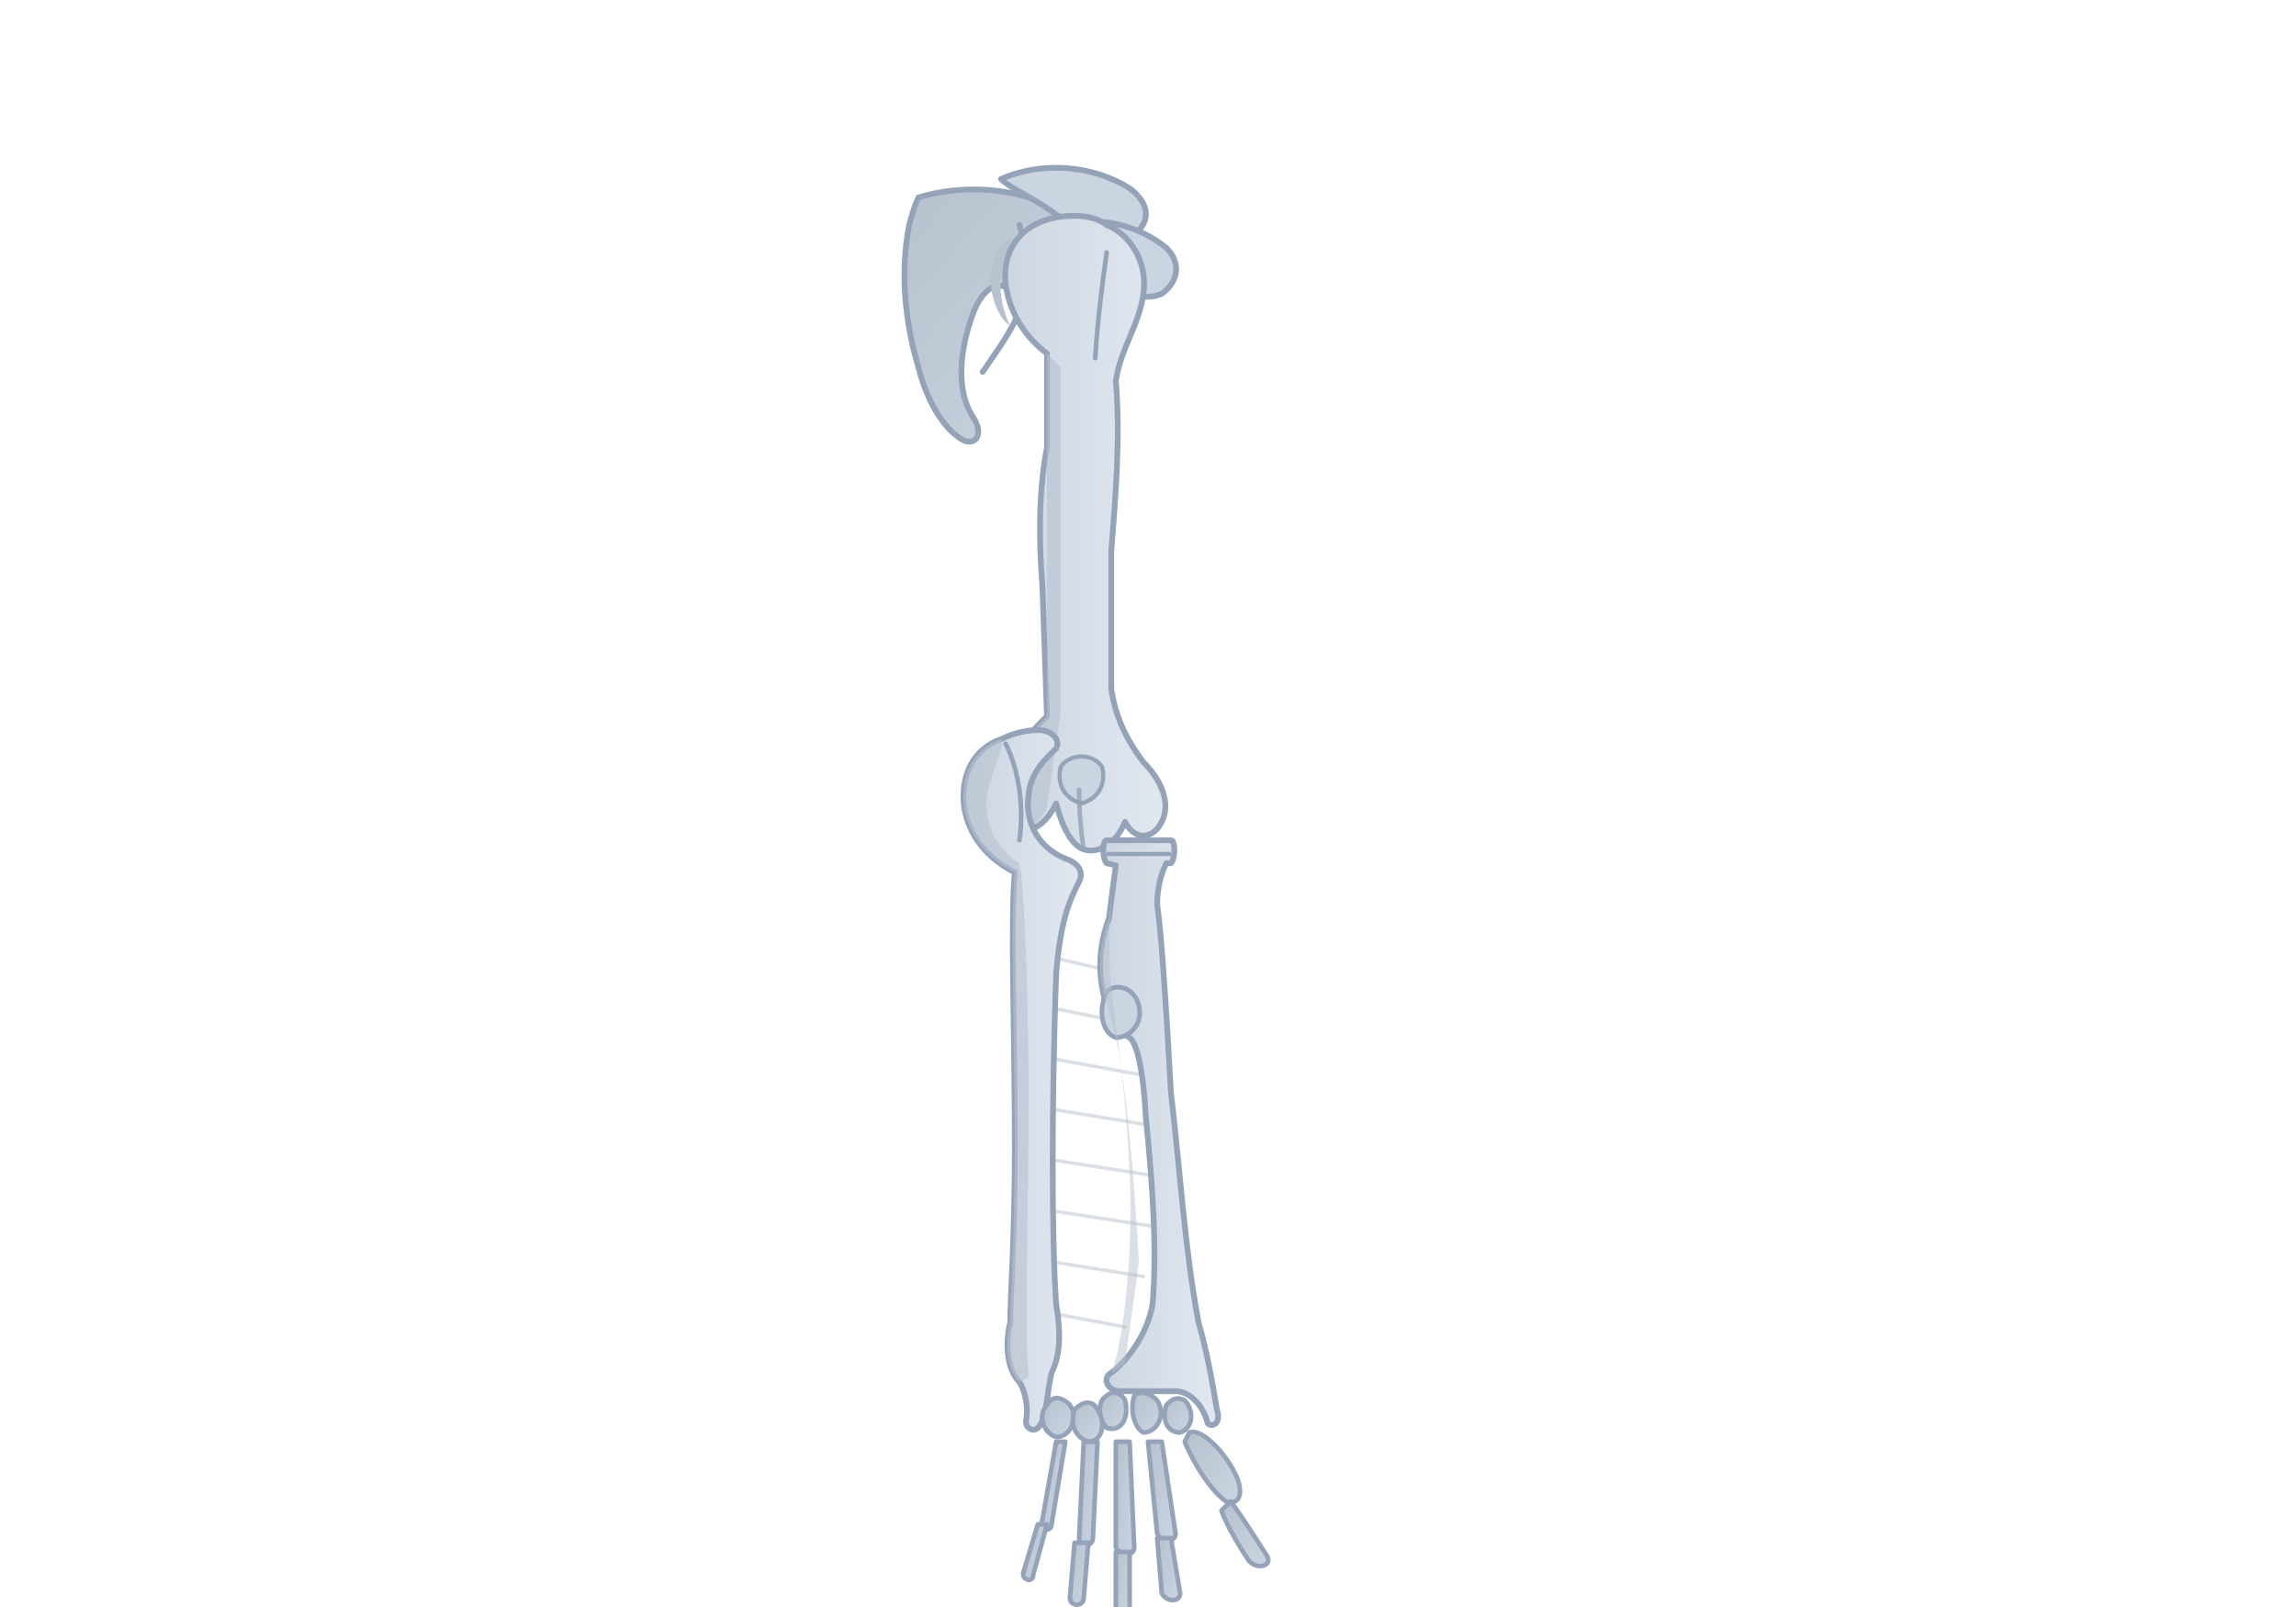
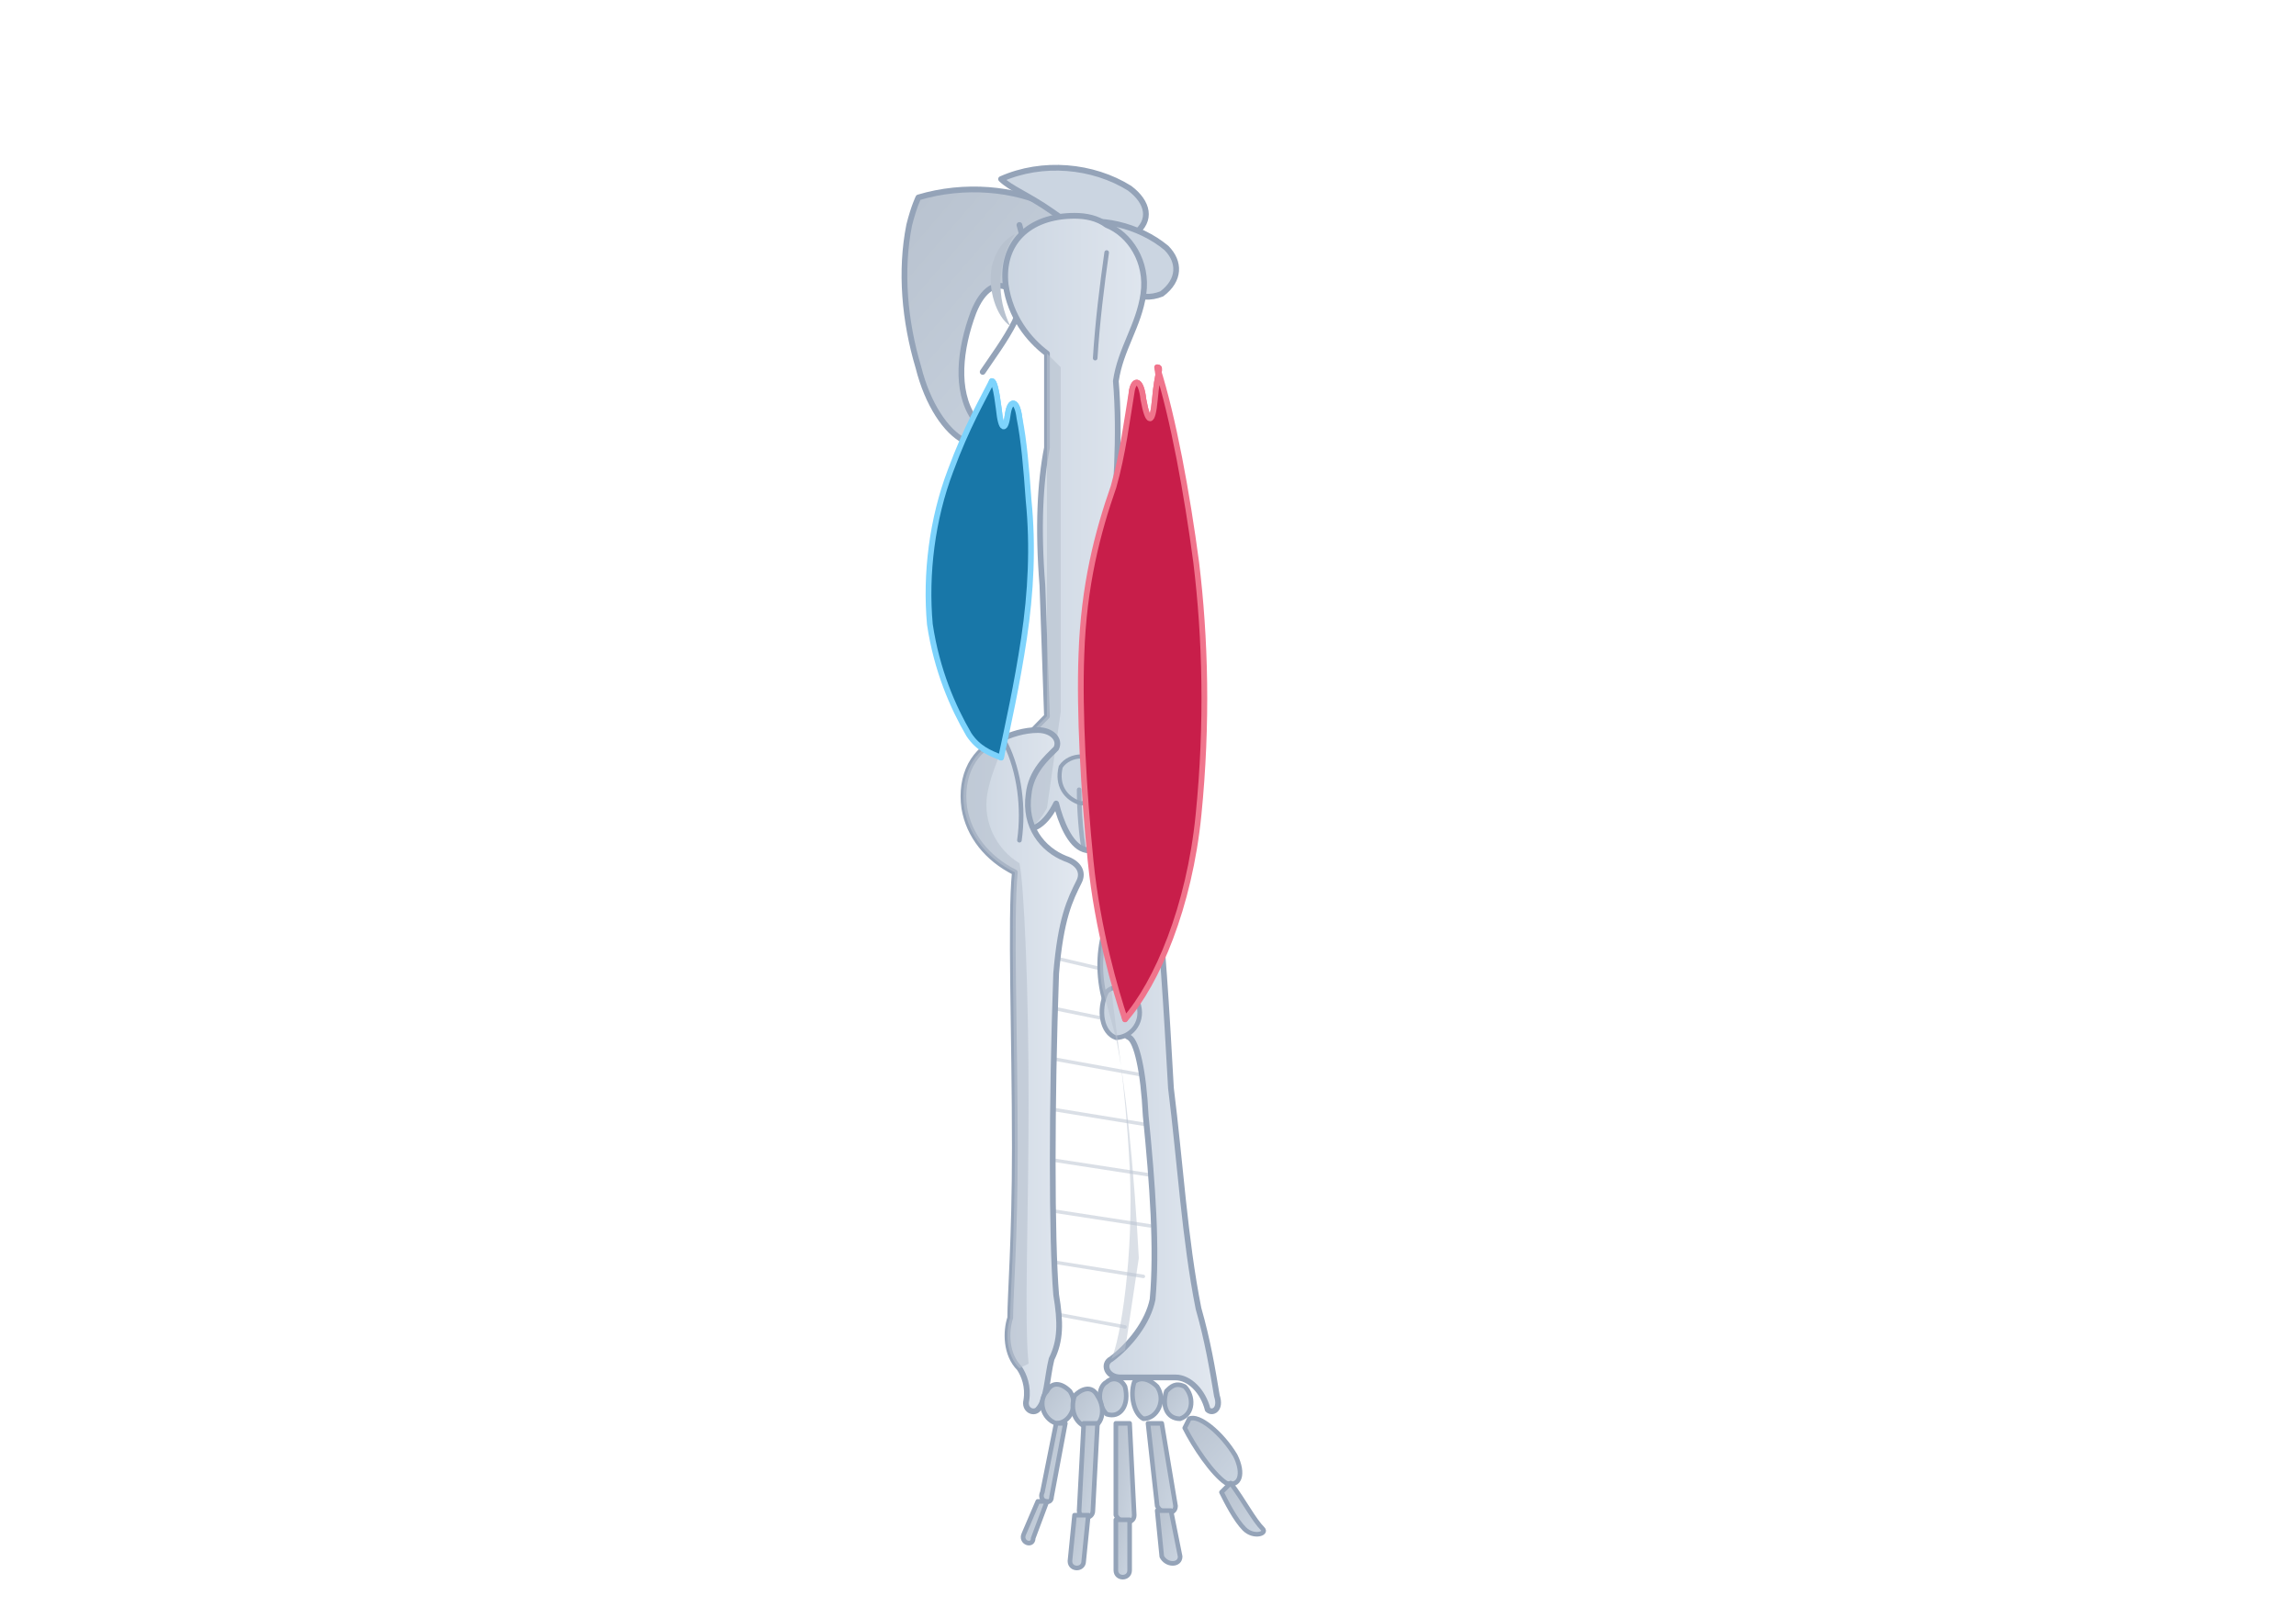
<svg xmlns="http://www.w3.org/2000/svg" viewBox="0 0 1000 700" width="1000" height="700">
  <defs>
    <linearGradient id="boneGradHumerus" x1="0%" y1="0%" x2="100%" y2="0%">
      <stop offset="0%" stop-color="#cbd5e1" />
      <stop offset="100%" stop-color="#e2e8f0" />
    </linearGradient>
-     <linearGradient id="boneGradUlna" x1="0%" y1="0%" x2="100%" y2="0%">
+     <linearGradient id="boneGradRadius" x1="0%" y1="0%" x2="100%" y2="0%">
      <stop offset="0%" stop-color="#cbd5e1" />
      <stop offset="100%" stop-color="#e2e8f0" />
    </linearGradient>
-     <linearGradient id="boneGradRadius" x1="0%" y1="0%" x2="100%" y2="0%">
+     <linearGradient id="boneGradUlna" x1="0%" y1="0%" x2="100%" y2="0%">
      <stop offset="0%" stop-color="#cbd5e1" />
      <stop offset="100%" stop-color="#e2e8f0" />
    </linearGradient>
    <linearGradient id="boneGradScapula" x1="0%" y1="0%" x2="100%" y2="100%">
      <stop offset="0%" stop-color="#b8c2cf" />
      <stop offset="100%" stop-color="#cbd5e1" />
    </linearGradient>
    <linearGradient id="boneGradHand" x1="0%" y1="0%" x2="100%" y2="100%">
      <stop offset="0%" stop-color="#b8c2cf" />
      <stop offset="100%" stop-color="#cbd5e1" />
    </linearGradient>
  </defs>
  <g id="scapula">
    <path d="M 400 86              C 420 80, 442 82, 458 90              C 470 96, 482 106, 488 116              C 490 124, 484 130, 474 134              C 460 138, 448 132, 440 126              C 434 122, 428 126, 424 136              C 418 152, 416 170, 424 182              C 428 188, 426 194, 420 192              C 412 188, 404 176, 400 160              C 394 140, 392 118, 396 98              C 398 90, 400 86, 400 86 Z" fill="url(#boneGradScapula)" stroke="#94a3b8" stroke-width="2.5" stroke-linejoin="round" />
    <path d="M 436 78              C 454 70, 476 72, 492 82              C 500 88, 502 96, 494 102              C 484 108, 472 102, 458 92              C 448 85, 440 82, 436 78 Z" fill="#cbd5e1" stroke="#94a3b8" stroke-width="2.5" stroke-linejoin="round" />
    <path d="M 466 98              C 478 94, 496 98, 508 108              C 514 114, 514 122, 506 128              C 496 132, 488 126, 480 118              C 474 112, 468 106, 466 98 Z" fill="#cbd5e1" stroke="#94a3b8" stroke-width="2.5" stroke-linejoin="round" />
    <path d="M 444 98              C 448 112, 448 126, 442 140              C 438 148, 432 156, 428 162" fill="none" stroke="#94a3b8" stroke-width="2.5" stroke-linecap="round" />
    <path d="M 442 102              C 434 114, 434 130, 440 142              C 434 138, 430 126, 432 116              C 434 108, 438 104, 442 102 Z" fill="#b8c2cf" stroke="none" />
  </g>
  <path id="humerus" d="M 468 94            C 448 94, 436 106, 438 124            C 440 138, 448 148, 456 154            L 456 195            C 453 210, 452 230, 454 255            L 456 312            C 450 318, 440 328, 436 338            C 432 346, 434 356, 442 360            C 450 364, 456 358, 460 350            C 462 358, 466 368, 472 370            C 478 372, 486 368, 490 358            C 494 366, 502 366, 506 358            C 510 350, 506 340, 498 332            C 492 324, 486 314, 484 300            L 484 240            C 486 215, 488 190, 486 166            C 488 152, 496 142, 498 128            C 500 114, 492 102, 482 98            C 478 95, 473 94, 468 94 Z" fill="url(#boneGradHumerus)" stroke="#94a3b8" stroke-width="2.5" stroke-linejoin="round" />
  <path d="M 456 154            L 456 312            C 450 318, 440 328, 436 338            C 432 346, 434 356, 442 360            C 448 363, 452 359, 456 352            L 462 310            L 462 160            C 459 157, 457 155, 456 154 Z" fill="#b8c2cf" stroke="none" opacity="0.6" />
  <path d="M 482 110 C 480 124, 478 140, 477 156" fill="none" stroke="#94a3b8" stroke-width="2" stroke-linecap="round" />
  <path d="M 462 334            C 466 328, 476 328, 480 334            C 482 342, 478 348, 471 350            C 464 348, 460 342, 462 334 Z" fill="#cbd5e1" stroke="#94a3b8" stroke-width="1.8" />
  <path d="M 470 344 C 470 354, 471 364, 472 370" fill="none" stroke="#94a3b8" stroke-width="2" stroke-linecap="round" opacity="0.8" />
  <circle id="pivotElbow" cx="470" cy="370" r="1" fill="none" stroke="none" />
  <circle id="attachBicepsOrigin" cx="504" cy="160" r="1" fill="none" stroke="none" />
  <circle id="attachTricepsOrigin" cx="432" cy="166" r="1" fill="none" stroke="none" />
  <g id="forearm">
    <line x1="454" y1="416" x2="488" y2="424" stroke="#94a3b8" stroke-width="1.5" opacity="0.35" stroke-linecap="round" />
    <line x1="453" y1="438" x2="492" y2="446" stroke="#94a3b8" stroke-width="1.5" opacity="0.35" stroke-linecap="round" />
    <line x1="452" y1="460" x2="496" y2="468" stroke="#94a3b8" stroke-width="1.5" opacity="0.35" stroke-linecap="round" />
    <line x1="451" y1="482" x2="500" y2="490" stroke="#94a3b8" stroke-width="1.5" opacity="0.35" stroke-linecap="round" />
    <line x1="450" y1="504" x2="502" y2="512" stroke="#94a3b8" stroke-width="1.5" opacity="0.35" stroke-linecap="round" />
    <line x1="449" y1="526" x2="501" y2="534" stroke="#94a3b8" stroke-width="1.5" opacity="0.35" stroke-linecap="round" />
    <line x1="448" y1="548" x2="498" y2="556" stroke="#94a3b8" stroke-width="1.5" opacity="0.35" stroke-linecap="round" />
    <line x1="447" y1="570" x2="490" y2="578" stroke="#94a3b8" stroke-width="1.5" opacity="0.35" stroke-linecap="round" />
-     <path id="ulna" d="M 436 322              C 424 326, 418 338, 420 352              C 422 364, 430 374, 442 380              C 440 400, 442 450, 442 500              C 442 540, 440 564, 440 576              C 438 584, 438 596, 444 602              C 446 605, 448 612, 447 618              C 446 622, 450 624, 452 622              C 456 618, 456 606, 458 598              C 462 590, 462 580, 460 568              C 458 540, 458 480, 460 424              C 462 400, 466 392, 470 384              C 472 380, 470 376, 464 374              C 454 370, 446 360, 448 346              C 449 336, 456 330, 460 326              C 462 322, 458 318, 452 318              C 446 318, 440 320, 436 322 Z" fill="url(#boneGradUlna)" stroke="#94a3b8" stroke-width="2.5" stroke-linejoin="round" />
-     <path d="M 436 322              C 424 326, 418 338, 420 352              C 422 364, 430 374, 442 380              C 440 400, 442 450, 442 500              C 442 540, 440 564, 440 576              C 438 584, 438 596, 444 602              L 448 600              C 446 580, 448 530, 448 480              C 448 430, 446 385, 444 376              C 434 370, 428 358, 430 346              C 432 334, 438 326, 436 322 Z" fill="#b8c2cf" stroke="none" opacity="0.6" />
+     <path id="ulna" d="M 436 322              C 424 326, 418 338, 420 352              C 422 364, 430 374, 442 380              C 440 400, 442 450, 442 500              C 442 540, 440 564, 440 574              C 438 580, 438 590, 444 596              C 446 599, 448 604, 447 610              C 446 614, 450 616, 452 614              C 456 610, 456 600, 458 592              C 462 584, 462 576, 460 564              C 458 540, 458 480, 460 424              C 462 400, 466 392, 470 384              C 472 380, 470 376, 464 374              C 454 370, 446 360, 448 346              C 449 336, 456 330, 460 326              C 462 322, 458 318, 452 318              C 446 318, 440 320, 436 322 Z" fill="url(#boneGradUlna)" stroke="#94a3b8" stroke-width="2.5" stroke-linejoin="round" />
+     <path d="M 436 322              C 424 326, 418 338, 420 352              C 422 364, 430 374, 442 380              C 440 400, 442 450, 442 500              C 442 540, 440 564, 440 574              C 438 580, 438 590, 444 596              L 448 594              C 446 576, 448 530, 448 480              C 448 430, 446 385, 444 376              C 434 370, 428 358, 430 346              C 432 334, 438 326, 436 322 Z" fill="#b8c2cf" stroke="none" opacity="0.6" />
    <path d="M 438 324 C 444 336, 446 352, 444 366" fill="none" stroke="#94a3b8" stroke-width="2" stroke-linecap="round" />
-     <path id="radius" d="M 482 366              C 480 366, 480 374, 482 376              L 486 377              C 485 384, 484 392, 483 400              C 480 408, 478 418, 480 430              C 482 442, 488 450, 492 452              C 495 454, 498 466, 499 486              C 502 516, 504 544, 502 568              C 500 580, 492 592, 484 598              C 480 600, 482 606, 488 606              L 512 606              C 518 606, 524 612, 526 620              C 528 622, 532 620, 530 614              C 528 602, 526 590, 522 576              C 516 544, 514 510, 510 476              C 508 440, 506 408, 504 394              C 504 386, 506 380, 508 376              L 510 376              C 512 374, 512 366, 510 366              L 482 366 Z" fill="url(#boneGradRadius)" stroke="#94a3b8" stroke-width="2.5" stroke-linejoin="round" />
+     <path id="radius" d="M 482 366              C 480 366, 480 374, 482 376              L 486 377              C 485 384, 484 392, 483 400              C 480 408, 478 418, 480 430              C 482 442, 488 450, 492 452              C 495 454, 498 466, 499 486              C 502 516, 504 544, 502 566              C 500 576, 492 586, 484 592              C 480 594, 482 600, 488 600              L 512 600              C 518 600, 524 606, 526 614              C 528 616, 532 614, 530 608              C 528 596, 526 584, 522 570              C 516 540, 514 506, 510 474              C 508 438, 506 406, 504 394              C 504 386, 506 380, 508 376              L 510 376              C 512 374, 512 366, 510 366              L 482 366 Z" fill="url(#boneGradRadius)" stroke="#94a3b8" stroke-width="2.5" stroke-linejoin="round" />
    <path d="M 482 372 L 510 372" fill="none" stroke="#94a3b8" stroke-width="1.8" />
    <path d="M 482 432              C 486 428, 494 430, 496 438              C 498 446, 492 452, 486 452              C 480 450, 478 440, 482 432 Z" fill="#cbd5e1" stroke="#94a3b8" stroke-width="2" />
-     <path d="M 486 377              L 483 400              C 480 408, 478 418, 480 430              L 486 452              C 490 470, 494 510, 496 550              L 490 594              L 484 598              C 488 590, 494 550, 492 510              C 490 470, 486 450, 484 430              C 482 410, 484 390, 486 377 Z" fill="#b8c2cf" stroke="none" opacity="0.5" />
+     <path d="M 486 377              L 483 400              C 480 408, 478 418, 480 430              L 486 452              C 490 470, 494 510, 496 548              L 490 588              L 484 592              C 488 584, 494 546, 492 508              C 490 470, 486 450, 484 430              C 482 410, 484 390, 486 377 Z" fill="#b8c2cf" stroke="none" opacity="0.5" />
    <g id="hand" fill="url(#boneGradHand)" stroke="#94a3b8" stroke-width="2" stroke-linejoin="round">
-       <path d="M 482 608 C 478 610, 478 618, 482 622 C 488 624, 492 618, 490 610 C 488 606, 484 606, 482 608 Z" />
-       <path d="M 494 608 C 492 614, 494 622, 498 624 C 504 624, 508 616, 504 610 C 500 606, 496 606, 494 608 Z" />
-       <path d="M 508 612 C 506 618, 508 624, 514 624 C 520 622, 520 614, 516 610 C 512 608, 510 610, 508 612 Z" />
-       <path d="M 456 612 C 452 616, 454 624, 460 626 C 466 626, 470 618, 466 612 C 462 608, 458 608, 456 612 Z" />
-       <path d="M 468 614 C 466 620, 468 626, 474 628 C 480 628, 482 620, 478 614 C 476 610, 472 610, 468 614 Z" />
-       <path d="M 518 624 C 522 622, 532 630, 538 642 C 542 650, 540 656, 534 654 C 528 650, 520 638, 516 628 Z" />
-       <path d="M 506 628 L 512 668 C 512 672, 506 672, 504 668 L 500 628 Z" />
-       <path d="M 492 628 L 494 674 C 494 678, 488 678, 486 674 L 486 628 Z" />
-       <path d="M 478 628 L 476 670 C 476 674, 470 674, 470 670 L 472 628 Z" />
-       <path d="M 464 628 L 458 664 C 458 668, 452 666, 454 662 L 460 628 Z" />
-       <path d="M 536 654 C 542 662, 548 672, 552 678 C 554 682, 548 684, 544 680 C 540 674, 534 664, 532 658 Z" />
-       <path d="M 510 670 L 514 694 C 514 698, 508 698, 506 694 L 504 670 Z" />
-       <path d="M 492 676 L 492 702 C 492 706, 486 706, 486 702 L 486 676 Z" />
-       <path d="M 474 672 L 472 696 C 472 700, 466 700, 466 696 L 468 672 Z" />
-       <path d="M 456 664 L 450 686 C 450 690, 444 688, 446 684 L 452 664 Z" />
+       <path d="M 482 602 C 478 604, 478 612, 482 616 C 488 618, 492 612, 490 604 C 488 600, 484 600, 482 602 Z" />
+       <path d="M 494 602 C 492 608, 494 616, 498 618 C 504 618, 508 610, 504 604 C 500 600, 496 600, 494 602 Z" />
+       <path d="M 508 606 C 506 612, 508 618, 514 618 C 520 616, 520 608, 516 604 C 512 602, 510 604, 508 606 Z" />
+       <path d="M 456 606 C 452 610, 454 618, 460 620 C 466 620, 470 612, 466 606 C 462 602, 458 602, 456 606 Z" />
+       <path d="M 468 608 C 466 614, 468 620, 474 622 C 480 622, 482 614, 478 608 C 476 604, 472 604, 468 608 Z" />
+       <path d="M 518 618 C 522 616, 532 624, 538 634 C 542 642, 540 648, 534 646 C 528 642, 520 630, 516 622 Z" />
+       <path d="M 506 620 L 512 656 C 512 660, 506 660, 504 656 L 500 620 Z" />
+       <path d="M 492 620 L 494 660 C 494 664, 488 664, 486 660 L 486 620 Z" />
+       <path d="M 478 620 L 476 658 C 476 662, 470 662, 470 658 L 472 620 Z" />
+       <path d="M 464 620 L 458 652 C 458 656, 452 654, 454 650 L 460 620 Z" />
+       <path d="M 536 646 C 542 654, 546 662, 550 666 C 552 668, 546 670, 542 666 C 538 662, 534 654, 532 650 Z" />
+       <path d="M 510 658 L 514 678 C 514 682, 508 682, 506 678 L 504 658 Z" />
+       <path d="M 492 662 L 492 684 C 492 688, 486 688, 486 684 L 486 662 Z" />
+       <path d="M 474 660 L 472 680 C 472 684, 466 684, 466 680 L 468 660 Z" />
+       <path d="M 456 654 L 450 670 C 450 674, 444 672, 446 668 L 452 654 Z" />
    </g>
    <circle id="attachBicepsInsertion" cx="490" cy="444" r="1" fill="none" stroke="none" />
    <circle id="attachTricepsInsertion" cx="436" cy="330" r="1" fill="none" stroke="none" />
  </g>
+   <path id="bicepsRelaxed" d="M 490 444 C 488 434, 486 410, 485 385 C 484 360, 483 330, 483 300 C 483 270, 485 240, 488 215 C 490 198, 492 182, 493 170 C 494 165, 497 165, 498 174 C 500 185, 502 185, 503 174 C 504 162, 506 160, 504 160 C 507 180, 508 210, 507 240 C 506 270, 505 320, 503 365 C 501 405, 496 432, 490 444 Z" fill="#c81e4a" stroke="#f0748c" stroke-width="2.5" stroke-linejoin="round" />
+   <path id="bicepsContracted" d="M 490 444 C 486 432, 478 405, 475 375 C 472 345, 470 310, 471 285 C 472 255, 478 232, 485 212 C 489 198, 491 182, 493 170 C 494 165, 497 165, 498 174 C 500 185, 502 185, 503 174 C 504 162, 506 160, 504 160 C 511 182, 517 215, 521 245 C 525 278, 526 315, 522 355 C 518 395, 504 428, 490 444 Z" fill="#c81e4a" stroke="#f0748c" stroke-width="2.5" stroke-linejoin="round" />
+   <path id="tricepsRelaxed" d="M 436 330 C 437 318, 439 300, 441 280 C 443 260, 444 240, 445 220 C 446 205, 445 192, 444 182 C 443 174, 440 174, 439 180 C 438 188, 436 188, 435 178 C 434 170, 433 166, 432 166 C 431 170, 429 178, 428 188 C 426 205, 424 225, 423 245 C 422 265, 423 285, 425 302 C 427 314, 430 324, 436 330 Z" fill="#1877a8" stroke="#7dd3fc" stroke-width="2.5" stroke-linejoin="round" />
+   <path id="tricepsContracted" d="M 436 330 C 439 316, 443 298, 446 278 C 449 258, 450 238, 448 218 C 447 204, 446 192, 444 182 C 443 174, 440 174, 439 180 C 438 188, 436 188, 435 178 C 434 170, 433 166, 432 166 C 428 174, 421 186, 414 205 C 406 226, 403 250, 405 272 C 408 292, 415 308, 422 320 C 426 326, 431 328, 436 330 Z" fill="#1877a8" stroke="#7dd3fc" stroke-width="2.5" stroke-linejoin="round" />
</svg>
